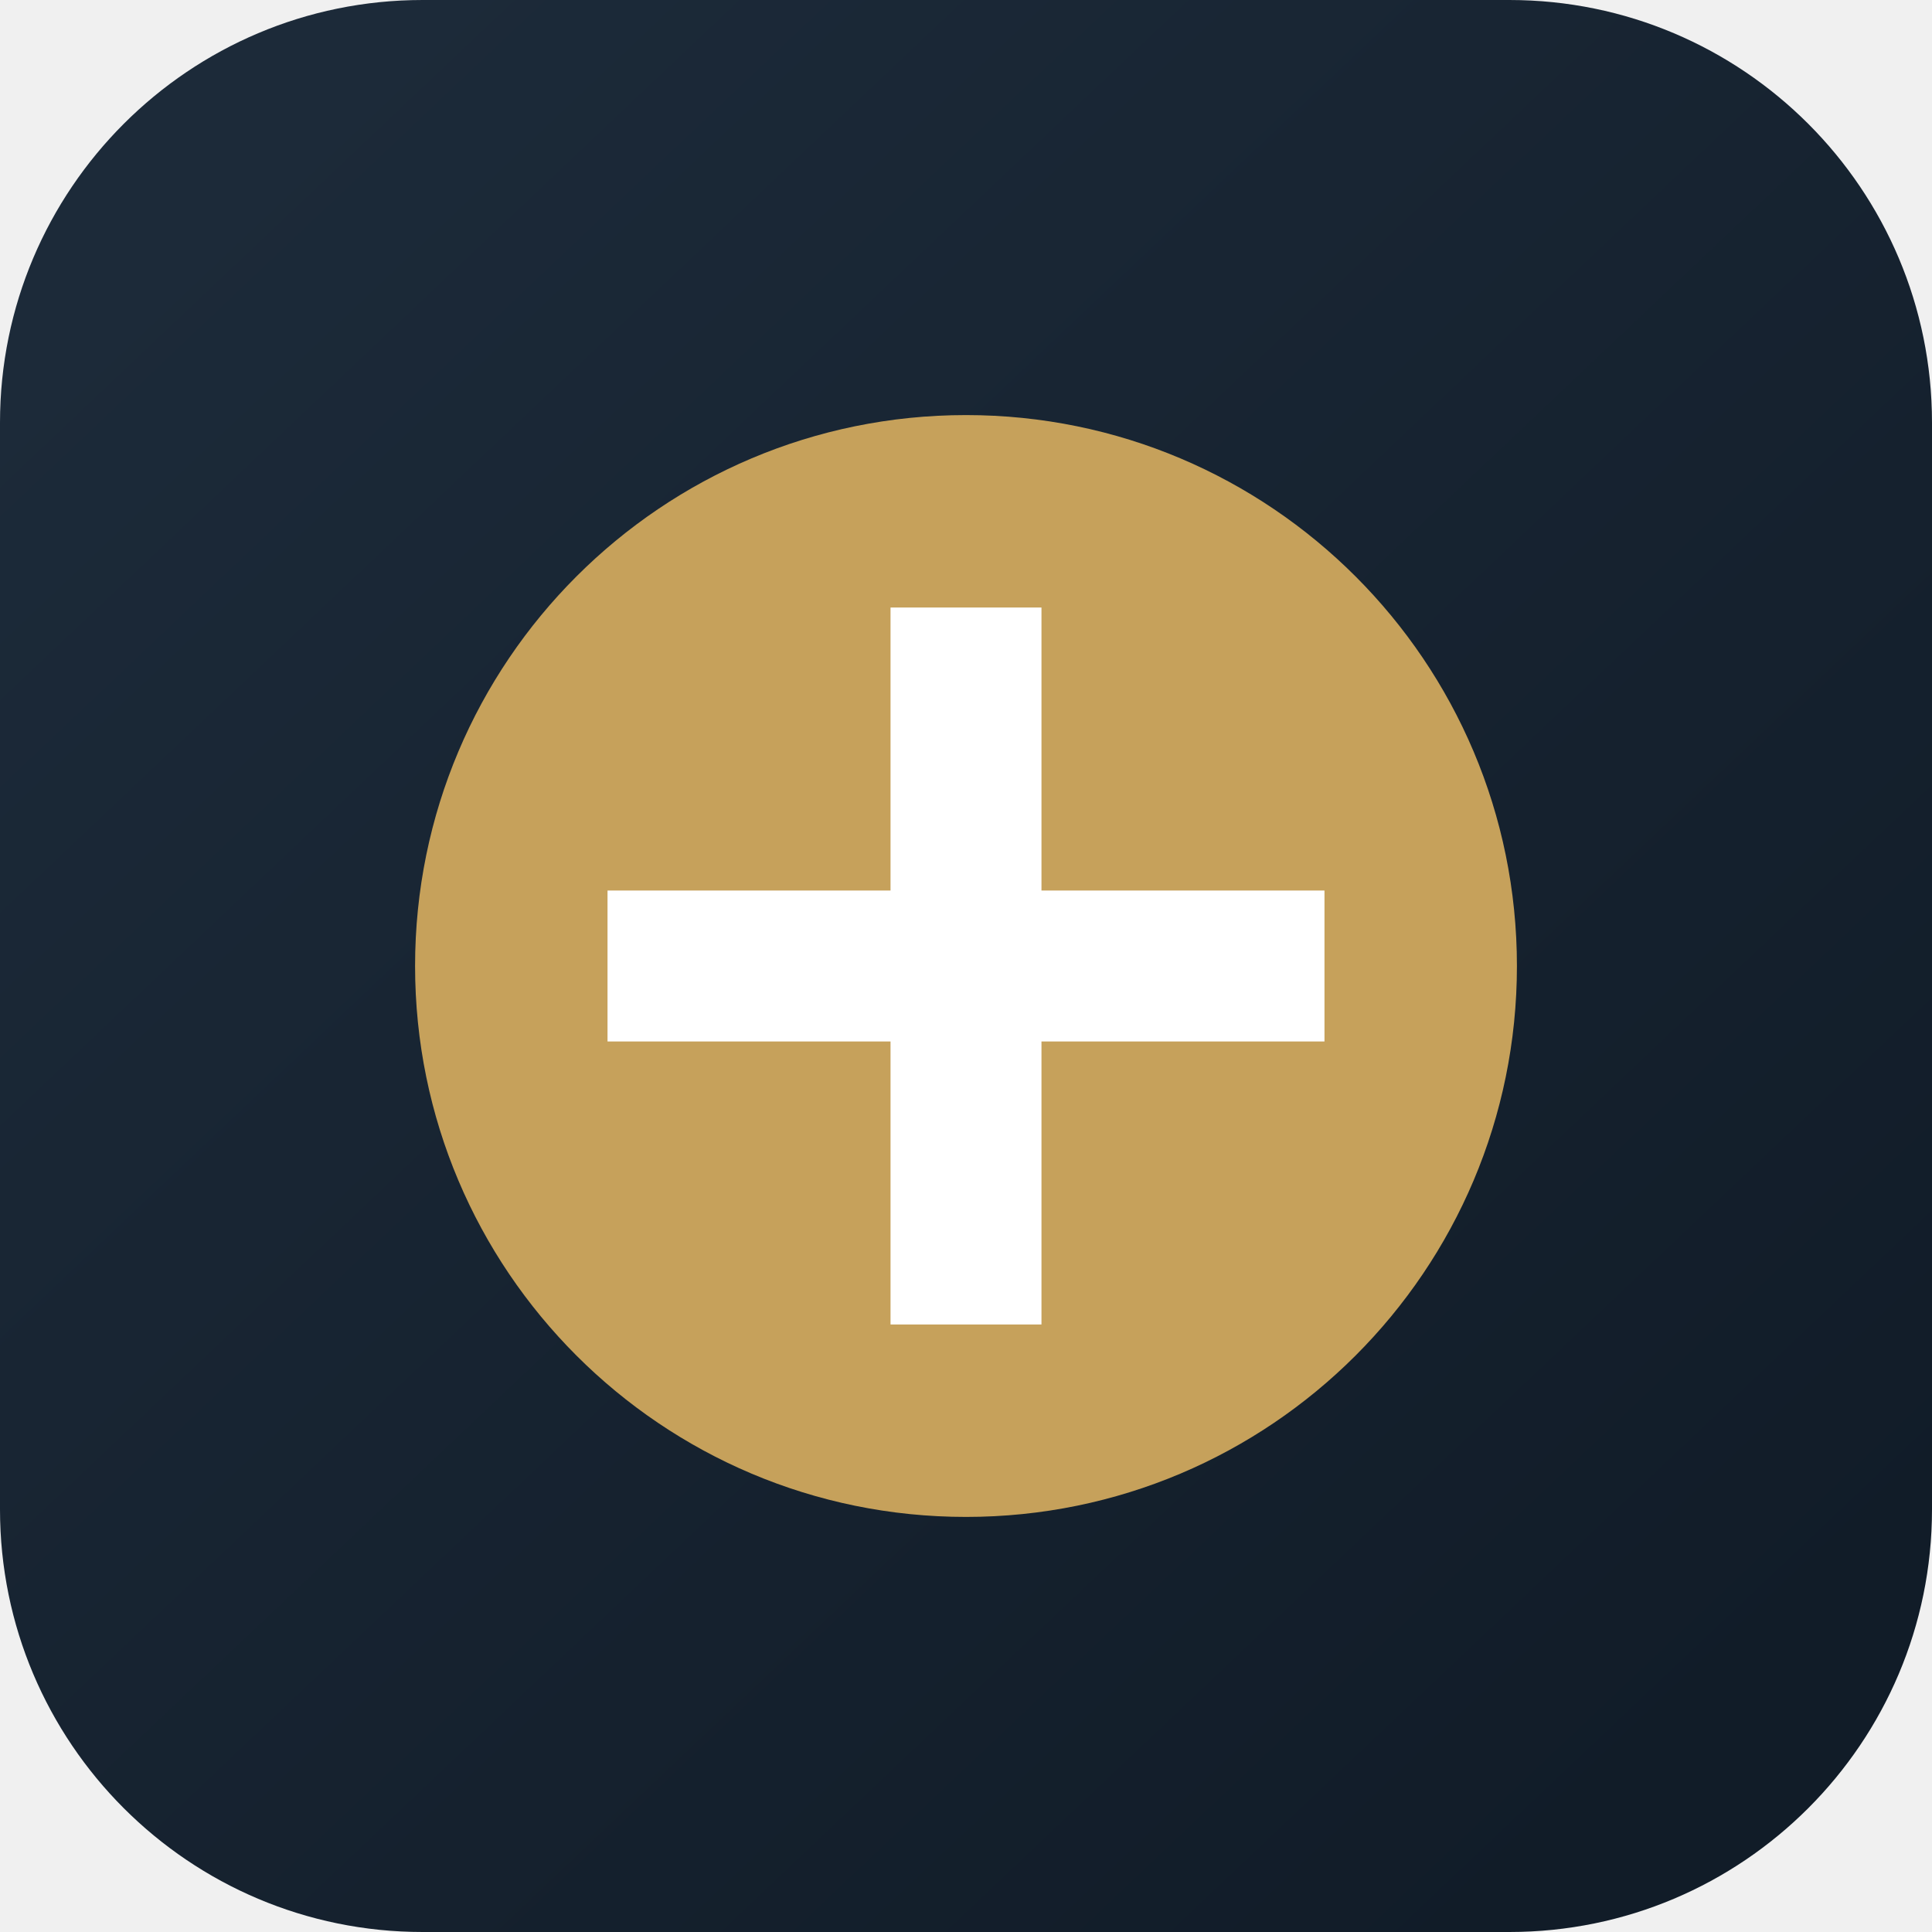
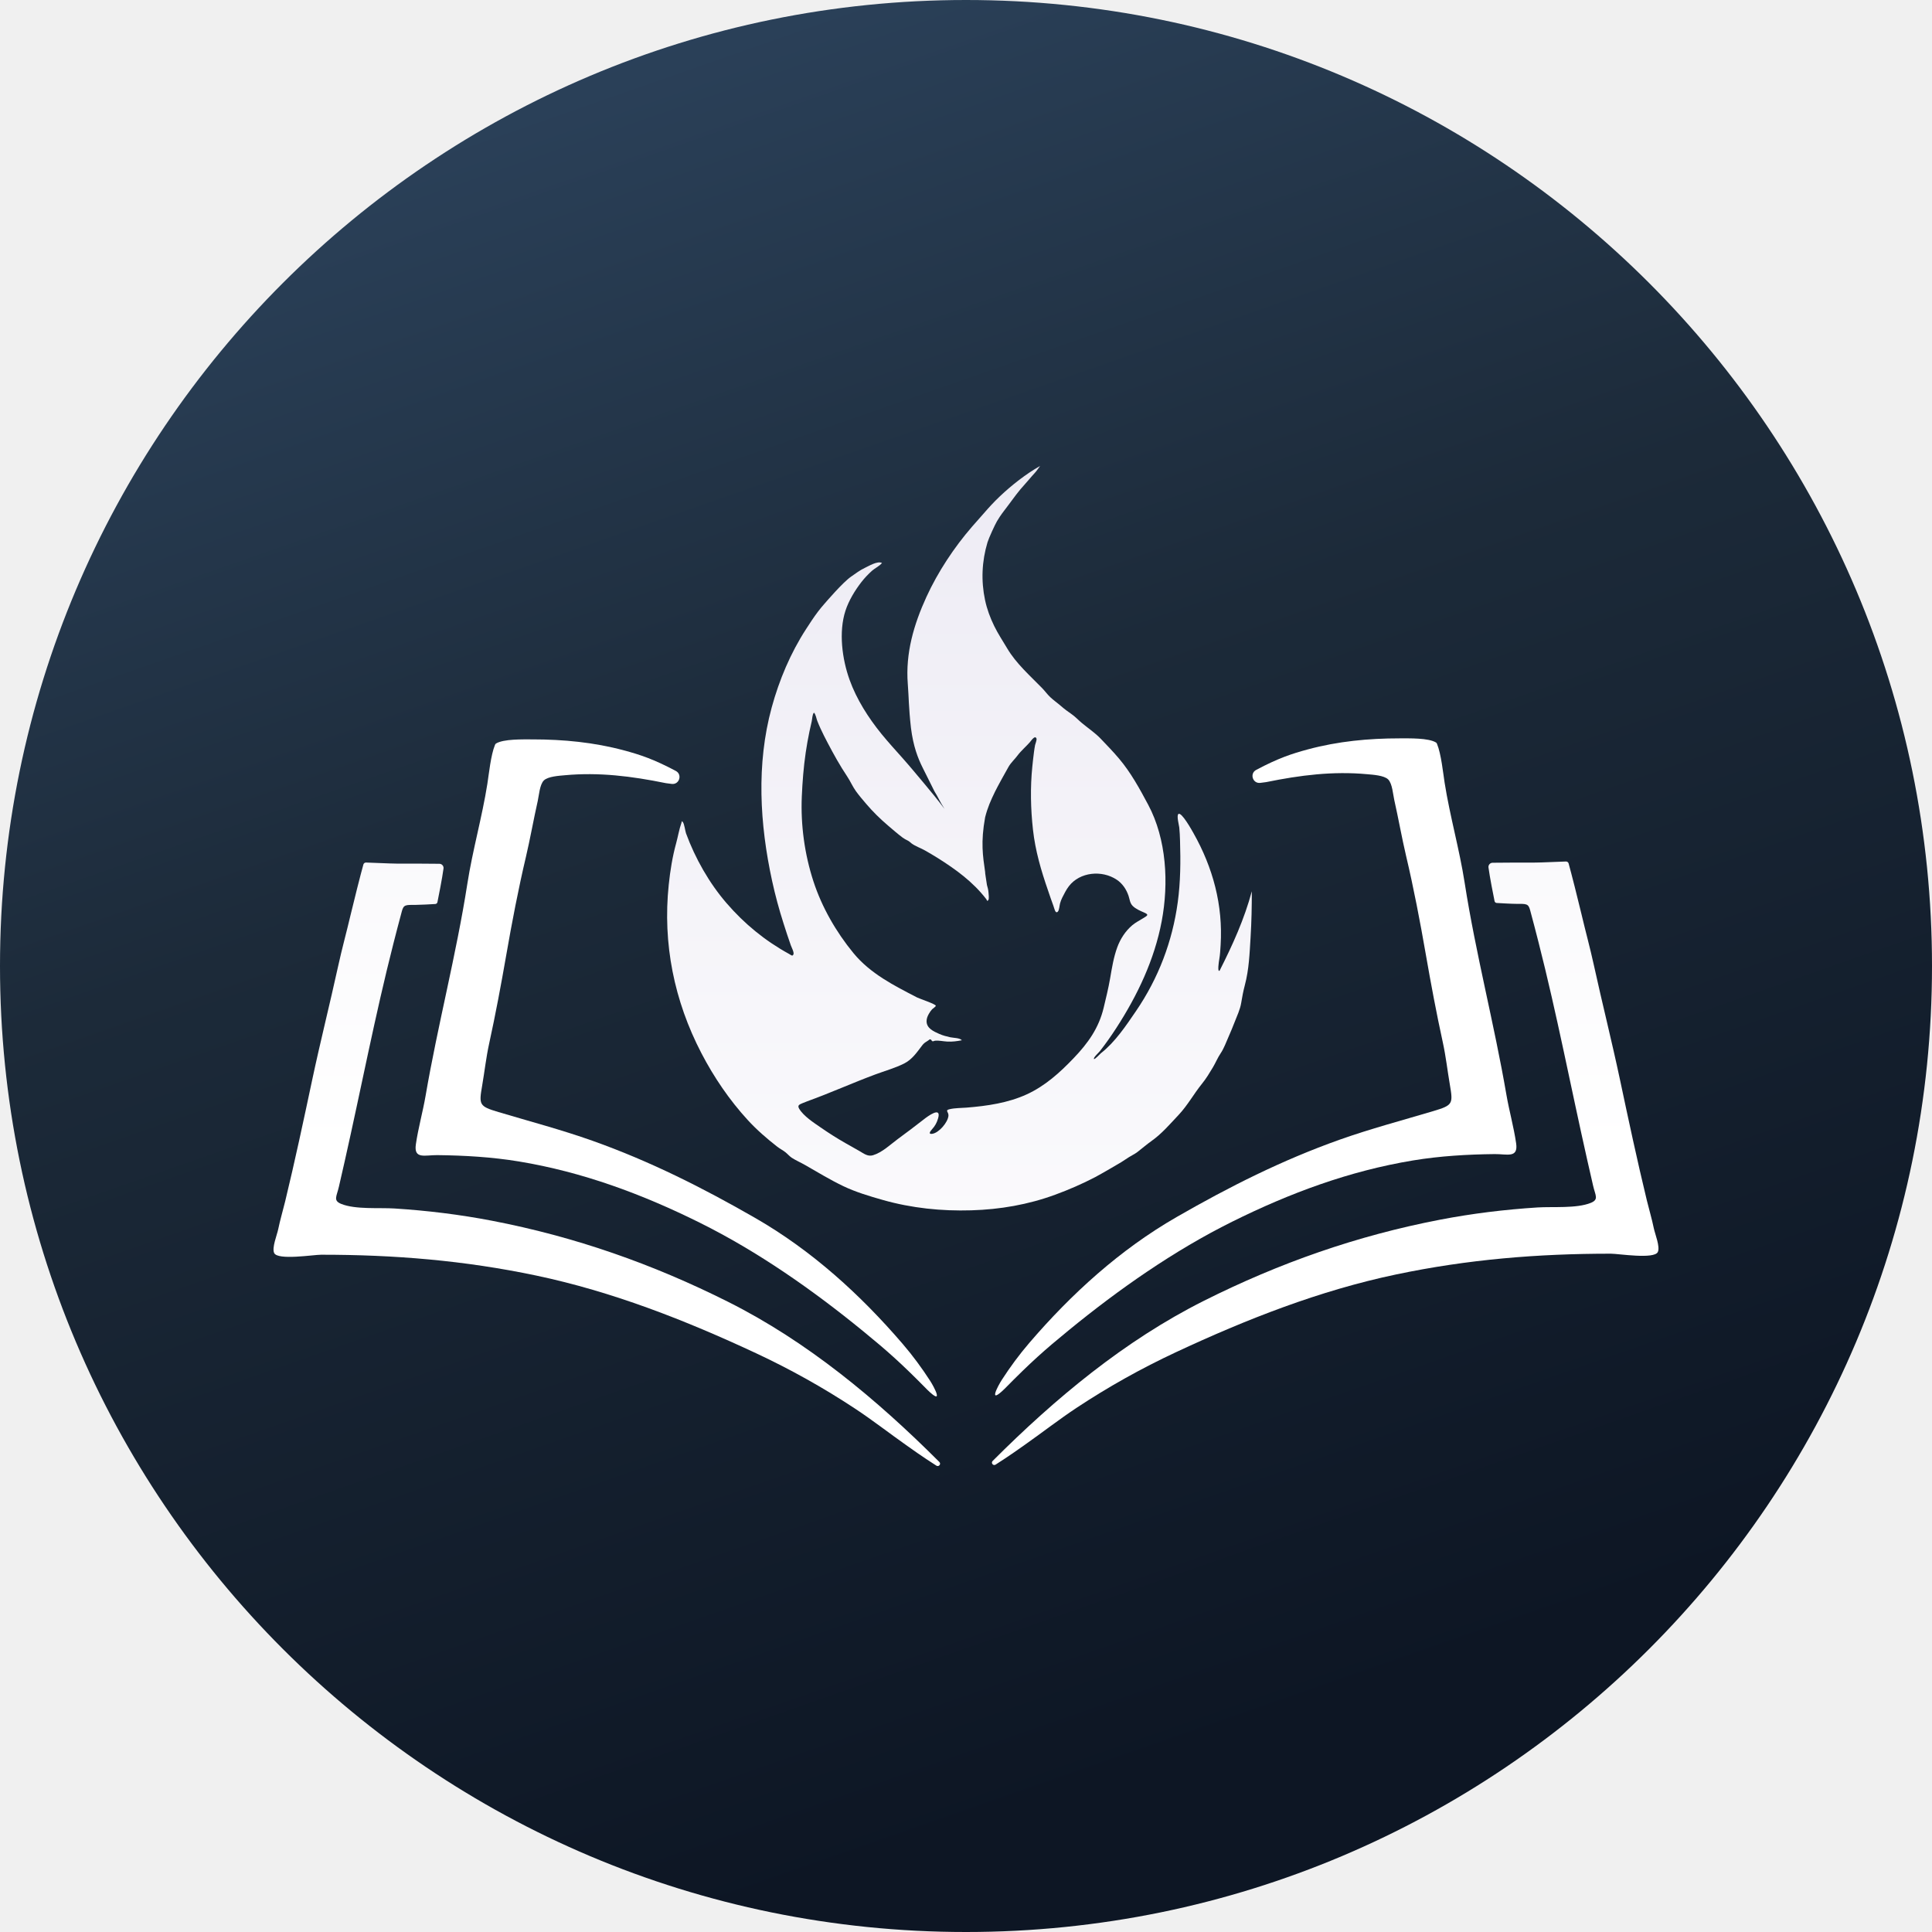
- <svg xmlns="http://www.w3.org/2000/svg" viewBox="0 0 1024 1024" role="img" aria-labelledby="title desc">
+ <svg xmlns="http://www.w3.org/2000/svg" width="1024" height="1024" viewBox="0 0 1024 1024" role="img" aria-labelledby="title">
  <defs>
-     <linearGradient id="bg" x1="112" y1="96" x2="900" y2="928" gradientUnits="userSpaceOnUse">
-       <stop stop-color="#1C2A39" />
-       <stop offset="1" stop-color="#111C28" />
+     <linearGradient id="navy" x1="0" y1="0" x2="0.35" y2="1">
+       <stop stop-color="#304965" />
+       <stop offset=".48" stop-color="#1C2A39" />
+       <stop offset="1" stop-color="#0D1624" />
    </linearGradient>
+     <linearGradient id="pearl" gradientUnits="userSpaceOnUse" x1="0" y1="200" x2="0" y2="860">
+       <stop stop-color="#FFFFFF" />
+       <stop offset="1" stop-color="#EDEBF4" />
+     </linearGradient>
+     <mask id="dove" maskUnits="userSpaceOnUse" x="0" y="0" width="1060" height="1060">
+       <rect width="1060" height="1060" fill="white" />
+       <path transform="matrix(1,0,0,-1,569.3237,612.9409)" d="M0 0C-12.187-5.601-25.681-7.517-38.93-8.596-42.537-8.89-46.326-8.79-49.863-9.601-53.265-10.38-50.425-11.314-50.669-13.901-51.07-18.159-56.787-24.883-61.125-25.53-63.943-25.949-62.45-23.879-61.267-22.577-59.31-20.422-58.153-18.334-57.333-15.439-55.072-7.459-64.189-14.286-66.709-16.279-72.179-20.605-77.78-24.736-83.384-28.885-88.324-32.543-93.458-37.563-99.459-39.382-102.862-40.414-105.476-38.206-108.321-36.592-111.275-34.914-114.237-33.251-117.191-31.573-122.746-28.418-128.026-25.042-133.264-21.423-137.701-18.358-144.391-14.038-147.161-9.292-148.437-7.105-147.051-6.603-145.003-5.725-143.953-5.274-142.892-4.851-141.817-4.463-127.051 .861-112.743 7.34-98.043 12.81-91.93 15.085-85.192 16.97-79.37 19.882-74.122 22.506-71.081 27.121-67.632 31.634-66.679 32.88-65.902 33.447-64.597 34.237-64.735 34.154-62.402 35.601-62.993 35.496-62.198 35.638-62.749 35.493-61.967 35.347-61.771 35.311-61.471 34.495-61.129 34.35-60.443 34.061-60.03 34.569-59.379 34.641-56.847 34.918-54.003 34.216-51.373 34.09-48.084 33.931-45.218 34.31-41.997 34.947-43.365 36.53-47.443 36.429-49.455 36.871-51.887 37.406-54.295 38.012-56.576 39.027-60.198 40.638-64.74 42.612-64.806 47.152-64.832 48.949-64.189 50.522-63.313 52.049-62.724 53.076-62.049 54.084-61.246 54.959-60.818 55.424-58.919 56.592-58.843 57.227-58.719 58.269-69.405 61.813-70.881 62.575-85.887 70.319-101.211 78.031-112.125 91.34-123.297 104.965-132.487 120.926-137.95 137.689-143.648 155.174-146.24 174.095-145.45 192.488-145.041 202.034-144.305 211.48-142.922 220.942-142.255 225.506-141.437 230.046-140.5 234.562-140.048 236.737-139.544 238.896-139.044 241.061-138.686 242.605-138.71 245.575-137.597 246.702-136.442 245.628-136.034 242.878-135.479 241.437-134.84 239.777-134.135 238.141-133.395 236.523-131.957 233.377-130.376 230.297-128.771 227.233-124.877 219.802-120.804 212.451-116.135 205.483-114.075 202.407-112.63 198.931-110.467 195.931-108.434 193.111-106.063 190.345-103.806 187.701-99.49 182.643-94.749 177.973-89.679 173.676-86.611 171.077-83.536 168.362-80.308 165.95-79.281 165.182-78.141 164.581-76.99 164.017-75.829 163.448-75.442 162.856-74.496 162.159-71.998 160.319-68.625 159.208-65.907 157.661-63.122 156.076-60.334 154.458-57.623 152.749-45.822 145.306-34.837 137.346-26.291 126.246-25.615 125.368-25.74 124.362-24.859 125.615-24.307 126.4-24.701 129.505-24.772 130.407-24.903 132.066-25.292 133.705-25.791 135.316-26.36 139.315-27.058 143.193-26.96 143.725-28.429 154.031-29.898 162.865-26.96 179.06-25.347 185.392-23.389 189.809-20.529 195.697-19.055 198.732-13.431 208.935-11.74 211.837-10.226 214.435-7.723 216.674-5.941 219.1-3.982 221.769-.3 225.034 1.885 227.519 2.845 228.61 5.276 232.372 6.224 229.982 6.574 229.098 5.477 226.543 5.321 225.724 5.031 224.209 4.805 222.684 4.605 221.155 4.201 218.051 3.86 214.932 3.542 211.818 2.167 198.324 2.47 184.524 3.965 171.057 5.475 157.451 9.232 144.608 13.713 131.726 14.857 128.439 15.907 125.115 17.159 121.866 17.809 120.18 18.373 116.479 20.018 118.058 20.929 118.932 21.1 122.097 21.476 123.425 21.856 124.771 22.294 125.965 22.924 127.209 24.183 129.695 25.468 132.283 27.168 134.499 34.284 143.775 48.568 145.09 58.11 138.71 61.816 136.233 64.316 132.509 65.729 128.318 66.505 126.014 66.591 123.674 68.339 121.867 70.247 119.894 73.115 118.661 75.583 117.603 79.222 116.043 78.024 115.599 75.161 113.808 72.808 112.336 70.337 111.121 68.196 109.329 63.772 105.626 60.428 100.442 58.454 95.047 56.059 88.501 55.003 81.711 53.818 74.879 52.719 68.545 51.179 62.32 49.689 56.071 46.521 42.778 39.535 33.067 30.22 23.33 21.292 13.996 11.808 5.427 0 0" fill="black" />
+     </mask>
  </defs>
-   <rect width="1024" height="1024" rx="224" fill="url(#bg)" />
-   <circle cx="512" cy="512" r="292" fill="#C6A15B" />
-   <path d="M472 322h80v150h150v80H552v150h-80V552H322v-80h150V322Z" fill="#FFFFFF" />
+   <circle cx="512" cy="512" r="512" fill="url(#navy)" />
+   <g transform="translate(512 512) scale(0.82) translate(-530 -530)">
+     <g mask="url(#dove)">
+       <path transform="matrix(1,0,0,-1,512.7795,850.5904)" d="M0 0C1.289-1.291-.359-3.356-1.9-2.379-11.052 3.423-19.095 9.242-21.444 10.898-32.19 18.469-43.289 27.094-54.256 34.343-74.728 47.875-96.175 59.877-118.41 70.262-164.07 91.588-211.284 110.142-260.754 120.541-307.091 130.283-352.398 133.99-399.647 133.968-404.552 133.966-427.633 130.221-429.948 135.059-431.561 138.428-428.099 146.745-427.333 150.496-426.096 156.547-424.315 162.407-422.861 168.404-416.573 194.336-410.975 220.629-405.431 246.724-400.177 271.453-393.98 295.952-388.571 320.655-386.141 331.755-383.123 342.681-380.527 353.749-378.75 361.326-373.824 380.821-372.272 386.259-372.073 386.957-371.326 387.495-370.601 387.468-365.795 387.287-358.543 387.004-355.239 386.879-349.549 386.666-343.829 386.78-338.134 386.769-335.56 386.764-328.277 386.701-323.159 386.657-321.529 386.643-320.281 385.212-320.495 383.595-321.34 377.222-323.68 365.527-324.426 361.859-324.562 361.191-325.128 360.699-325.809 360.659-328.581 360.493-335.602 360.092-338.362 360.095-345.058 360.1-346.247 360.295-347.409 356.019-349.409 348.657-351.178 341.774-352.812 335.383-364.729 288.755-373.797 241.194-384.396 194.239-385.617 188.827-386.886 183.425-388.099 178.011-389.518 171.675-392.028 169.015-386.639 166.822-377.43 163.073-362.086 164.485-352.172 163.855-331.05 162.513-309.992 159.945-289.176 155.939-235.46 145.6-185.444 128.043-136.605 103.55-85.253 77.797-40.383 40.391 0 0Z" fill="url(#pearl)" />
+       <path transform="matrix(1,0,0,-1,249.806,383.5269)" d="M0 0C20.028 0 39.772-1.901 59.179-7.117 69.65-9.931 78.379-12.827 92.535-20.343 92.563-20.358 92.592-20.374 92.621-20.389 97.029-22.724 94.875-29.429 89.93-28.771 88.459-28.576 87.279-28.419 86.265-28.294 86.203-28.286 86.144-28.276 86.082-28.264 64.171-23.794 42.97-21.121 20.903-23.174 17.436-23.496 9.971-23.893 7.31-26.559 4.615-29.259 4.179-36.297 3.374-39.844 .804-51.168-1.585-64.651-4.24-75.875-9.192-96.815-13.316-118.406-17.003-139.583-20.329-158.688-23.889-177.712-28.037-196.678-30.002-205.664-30.999-214.779-32.554-223.838-34.683-236.246-34.518-237.138-22.018-240.874-1.717-246.942 18.809-252.343 38.783-259.444 75.895-272.637 109.964-289.798 144.102-309.432 180.584-330.416 211.998-358.962 239.344-390.833 245.767-398.32 251.649-406.305 257.004-414.589 259.617-418.632 266.266-431.178 255.219-420.41 238.301-403.213 229.493-395.421 213.681-382.495 181.236-355.974 145.718-331.073 108.146-312.412 70.889-293.907 32.389-279.61-8.806-272.813-26.179-269.947-43.923-268.914-61.494-268.716-69.506-268.626-76.81-271.581-75.399-261.776-73.887-251.268-70.904-240.81-69.102-230.315-61.233-184.492-49.285-139.302-42.123-93.341-38.737-71.61-32.6-50.388-29.174-28.692-28.217-22.636-26.951-10.063-24.27-3.609-24.129-3.269-23.968-2.909-23.656-2.713-18.804 .336-6.282-.002 0 0" fill="url(#pearl)" />
+       <path transform="matrix(1,0,0,-1,547.2205,849.9213)" d="M0 0C-1.289-1.291 .359-3.356 1.9-2.379 11.052 3.423 19.095 9.242 21.444 10.898 32.19 18.469 43.289 27.094 54.255 34.343 74.728 47.875 96.175 59.877 118.41 70.262 164.07 91.588 211.284 110.142 260.754 120.541 307.091 130.283 352.398 133.99 399.647 133.968 404.552 133.966 427.633 130.221 429.948 135.059 431.561 138.428 428.099 146.745 427.333 150.496 426.096 156.547 424.315 162.407 422.861 168.404 416.573 194.336 410.975 220.629 405.431 246.724 400.177 271.453 393.98 295.952 388.571 320.655 386.141 331.755 383.123 342.681 380.527 353.749 378.75 361.326 373.824 380.821 372.272 386.259 372.073 386.956 371.326 387.495 370.601 387.468 365.795 387.287 358.543 387.004 355.239 386.879 349.549 386.666 343.829 386.78 338.134 386.769 335.56 386.764 328.277 386.701 323.159 386.657 321.529 386.643 320.281 385.212 320.495 383.595 321.34 377.222 323.68 365.527 324.426 361.859 324.562 361.191 325.128 360.699 325.809 360.659 328.581 360.493 335.602 360.092 338.362 360.095 345.058 360.1 346.247 360.295 347.409 356.019 349.409 348.657 351.178 341.774 352.812 335.383 364.729 288.755 373.797 241.194 384.396 194.239 385.617 188.827 386.886 183.425 388.099 178.011 389.518 171.675 392.028 169.015 386.639 166.822 377.43 163.073 362.086 164.485 352.172 163.855 331.05 162.513 309.992 159.945 289.176 155.939 235.46 145.6 185.444 128.043 136.605 103.55 85.253 77.797 40.383 40.391 0 0Z" fill="url(#pearl)" />
+       <path transform="matrix(1,0,0,-1,810.194,382.8578)" d="M0 0C-20.028 0-39.772-1.901-59.179-7.117-69.651-9.931-78.379-12.827-92.535-20.343-92.563-20.358-92.592-20.374-92.621-20.389-97.029-22.724-94.875-29.429-89.93-28.771-88.459-28.576-87.279-28.419-86.265-28.294-86.203-28.286-86.144-28.276-86.082-28.264-64.171-23.794-42.97-21.121-20.903-23.174-17.436-23.496-9.971-23.893-7.31-26.559-4.615-29.259-4.179-36.297-3.374-39.844-.804-51.168 1.585-64.651 4.239-75.875 9.192-96.815 13.316-118.406 17.003-139.583 20.329-158.688 23.889-177.712 28.037-196.678 30.002-205.664 30.999-214.779 32.554-223.838 34.683-236.246 34.518-237.138 22.018-240.874 1.717-246.942-18.809-252.343-38.783-259.444-75.895-272.637-109.964-289.798-144.102-309.432-180.584-330.416-211.998-358.962-239.344-390.833-245.767-398.32-251.649-406.305-257.004-414.589-259.617-418.632-266.266-431.178-255.219-420.41-238.301-403.213-229.493-395.421-213.681-382.495-181.236-355.974-145.718-331.073-108.146-312.412-70.889-293.907-32.389-279.61 8.806-272.813 26.179-269.947 43.923-268.914 61.494-268.716 69.506-268.626 76.81-271.581 75.399-261.776 73.887-251.268 70.904-240.81 69.102-230.315 61.233-184.492 49.285-139.302 42.123-93.341 38.737-71.61 32.6-50.388 29.174-28.692 28.217-22.636 26.951-10.063 24.27-3.609 24.128-3.268 23.968-2.909 23.656-2.713 18.804 .336 6.282-.002 0 0" fill="url(#pearl)" />
+       <path transform="matrix(1,0,0,-1,0,1060)" d="M551.913 833.597C548.144 830.032 544.718 826.312 541.332 822.382 537.96 818.468 537.316 817.889 533.943 813.999 522.35 800.624 511.801 784.686 504.43 768.583 496.277 750.772 490.831 732.224 492.369 712.4 493.086 703.163 492.898 697.648 494.414 683.98 495.93 671.831 498.96 664.238 501.991 658.163 505.022 652.088 508.053 646.014 509.568 642.976 512.007 639.109 513.115 636.163 515.631 632.345 515.806 632.079 515.953 631.834 516.076 631.608 511.869 637.213 507.424 642.647 502.853 648.09 498.302 653.507 493.859 658.9 489.165 664.188 484.52 669.423 479.714 674.648 475.295 680.092 466.858 690.491 459.29 702.336 454.737 715.021 449.939 728.39 447.611 745.848 452.081 759.633 454.205 766.184 458.232 772.812 462.446 778.229 464.515 780.889 466.852 783.323 469.362 785.569 471.135 787.155 474.356 788.633 475.683 790.533 472.674 791.947 467.205 788.545 464.523 787.284 461.376 785.803 458.654 783.7 455.794 781.728 450.343 777.969 439.633 765.408 438.377 763.98 436.986 762.4 435.645 760.781 434.371 759.104 431.598 755.456 429.102 751.597 426.612 747.751 416.596 732.282 409.259 714.889 404.41 697.117 394.417 660.484 396.66 621.753 404.68 584.972 406.703 575.692 409.185 566.533 412.078 557.489 413.593 552.758 415.12 548.014 416.785 543.333 417.19 542.194 418.993 538.788 418.478 537.56 417.827 536.007 417.016 537.045 415.55 537.85 400.079 546.342 386.792 557.244 375.262 570.582 364.025 583.582 354.948 599.598 349.04 615.732 348.511 617.176 347.925 622.021 346.952 623.054 346.046 624.015 346.477 623.615 346.002 622.286 344.562 618.263 343.825 613.624 342.68 609.47 340.247 600.642 338.811 591.619 337.858 582.514 333.875 544.442 341.377 507.463 358.985 473.625 367.071 458.083 377.058 443.389 388.912 430.457 394.711 424.131 401.322 418.398 408.068 413.147 409.682 411.891 411.541 410.97 413.173 409.711 414.629 408.586 415.898 407.001 417.423 406.013 420.064 404.304 423.163 402.981 425.956 401.38 434.109 396.706 442.115 391.826 450.607 387.751 458.704 383.867 467.669 381.199 476.292 378.755 494.94 373.469 514.162 371.505 533.501 372.082 552.045 372.636 570.112 375.742 587.558 382.138 596.434 385.393 605.126 389.167 613.511 393.54 617.458 395.598 629.821 402.876 630.326 403.184 630.748 403.441 634.199 405.717 635.426 406.5 637.211 407.64 639.04 408.425 640.75 409.735 643.847 412.108 646.767 414.665 649.957 416.925 656.574 421.611 661.947 427.933 667.482 433.82 673.302 440.01 677.248 447.381 682.537 453.902 685.262 457.263 687.305 460.705 689.536 464.404 691.309 467.343 692.672 470.74 694.578 473.551 696.741 476.741 698.129 480.706 699.733 484.318 701.119 487.44 702.407 490.599 703.651 493.78 705.17 497.668 707.208 501.975 707.879 506.157 708.493 509.99 709.225 513.796 710.221 517.546 712.953 527.842 713.298 538.079 713.946 548.592 714.553 558.438 714.76 568.453 714.74 578.301 709.937 560.398 702.368 543.656 693.909 526.968 692.358 525.839 693.447 532.897 693.699 534.313 694.243 537.365 694.391 540.479 694.581 543.567 696.165 569.336 689.638 593.559 677.015 615.912 676.2 617.357 669.245 629.947 667.264 628.221 666.013 627.13 667.708 620.902 667.851 619.532 668.149 616.668 668.254 613.788 668.345 610.912 668.772 597.621 668.654 584.31 666.858 571.144 663.403 545.822 654.367 522.116 639.95 500.97 633.487 491.489 626.335 480.771 617.233 473.656 616.664 473.209 612.922 469.078 612.68 469.968 612.398 471.004 615.843 474.065 616.582 475.014 620.319 479.81 623.856 484.826 627.161 489.93 640.872 511.096 651.835 534.144 656.514 559.04 661.104 583.462 659.678 611.936 647.747 634.267 642.177 644.693 636.564 655.016 628.88 664.098 625.141 668.52 621.095 672.706 617.096 676.886 613.325 680.829 608.815 683.771 604.665 687.255 602.458 689.107 600.625 691.159 598.247 692.798 595.877 694.434 593.555 696.138 591.386 698.035 589.123 700.016 586.553 701.779 584.387 703.842 582.526 705.614 580.986 707.792 579.179 709.646 571.333 717.7 562.391 725.525 556.615 735.319 553.76 740.159 550.752 744.61 548.257 749.713 545.624 755.097 543.567 760.62 542.318 766.497 539.665 778.983 540.237 791.642 543.899 803.849 544.695 806.503 548.708 815.271 550.003 817.447 552.714 822.003 553.982 823.325 557.11 827.545 560.647 832.318 564.046 837.062 568.108 841.456 570.203 843.722 572.101 846.171 574.216 848.416 575.861 850.162 576.423 851.338 577.92 853.224 568.759 848.057 559.545 840.816 551.913 833.597" fill="url(#pearl)" />
+     </g>
+   </g>
</svg>
